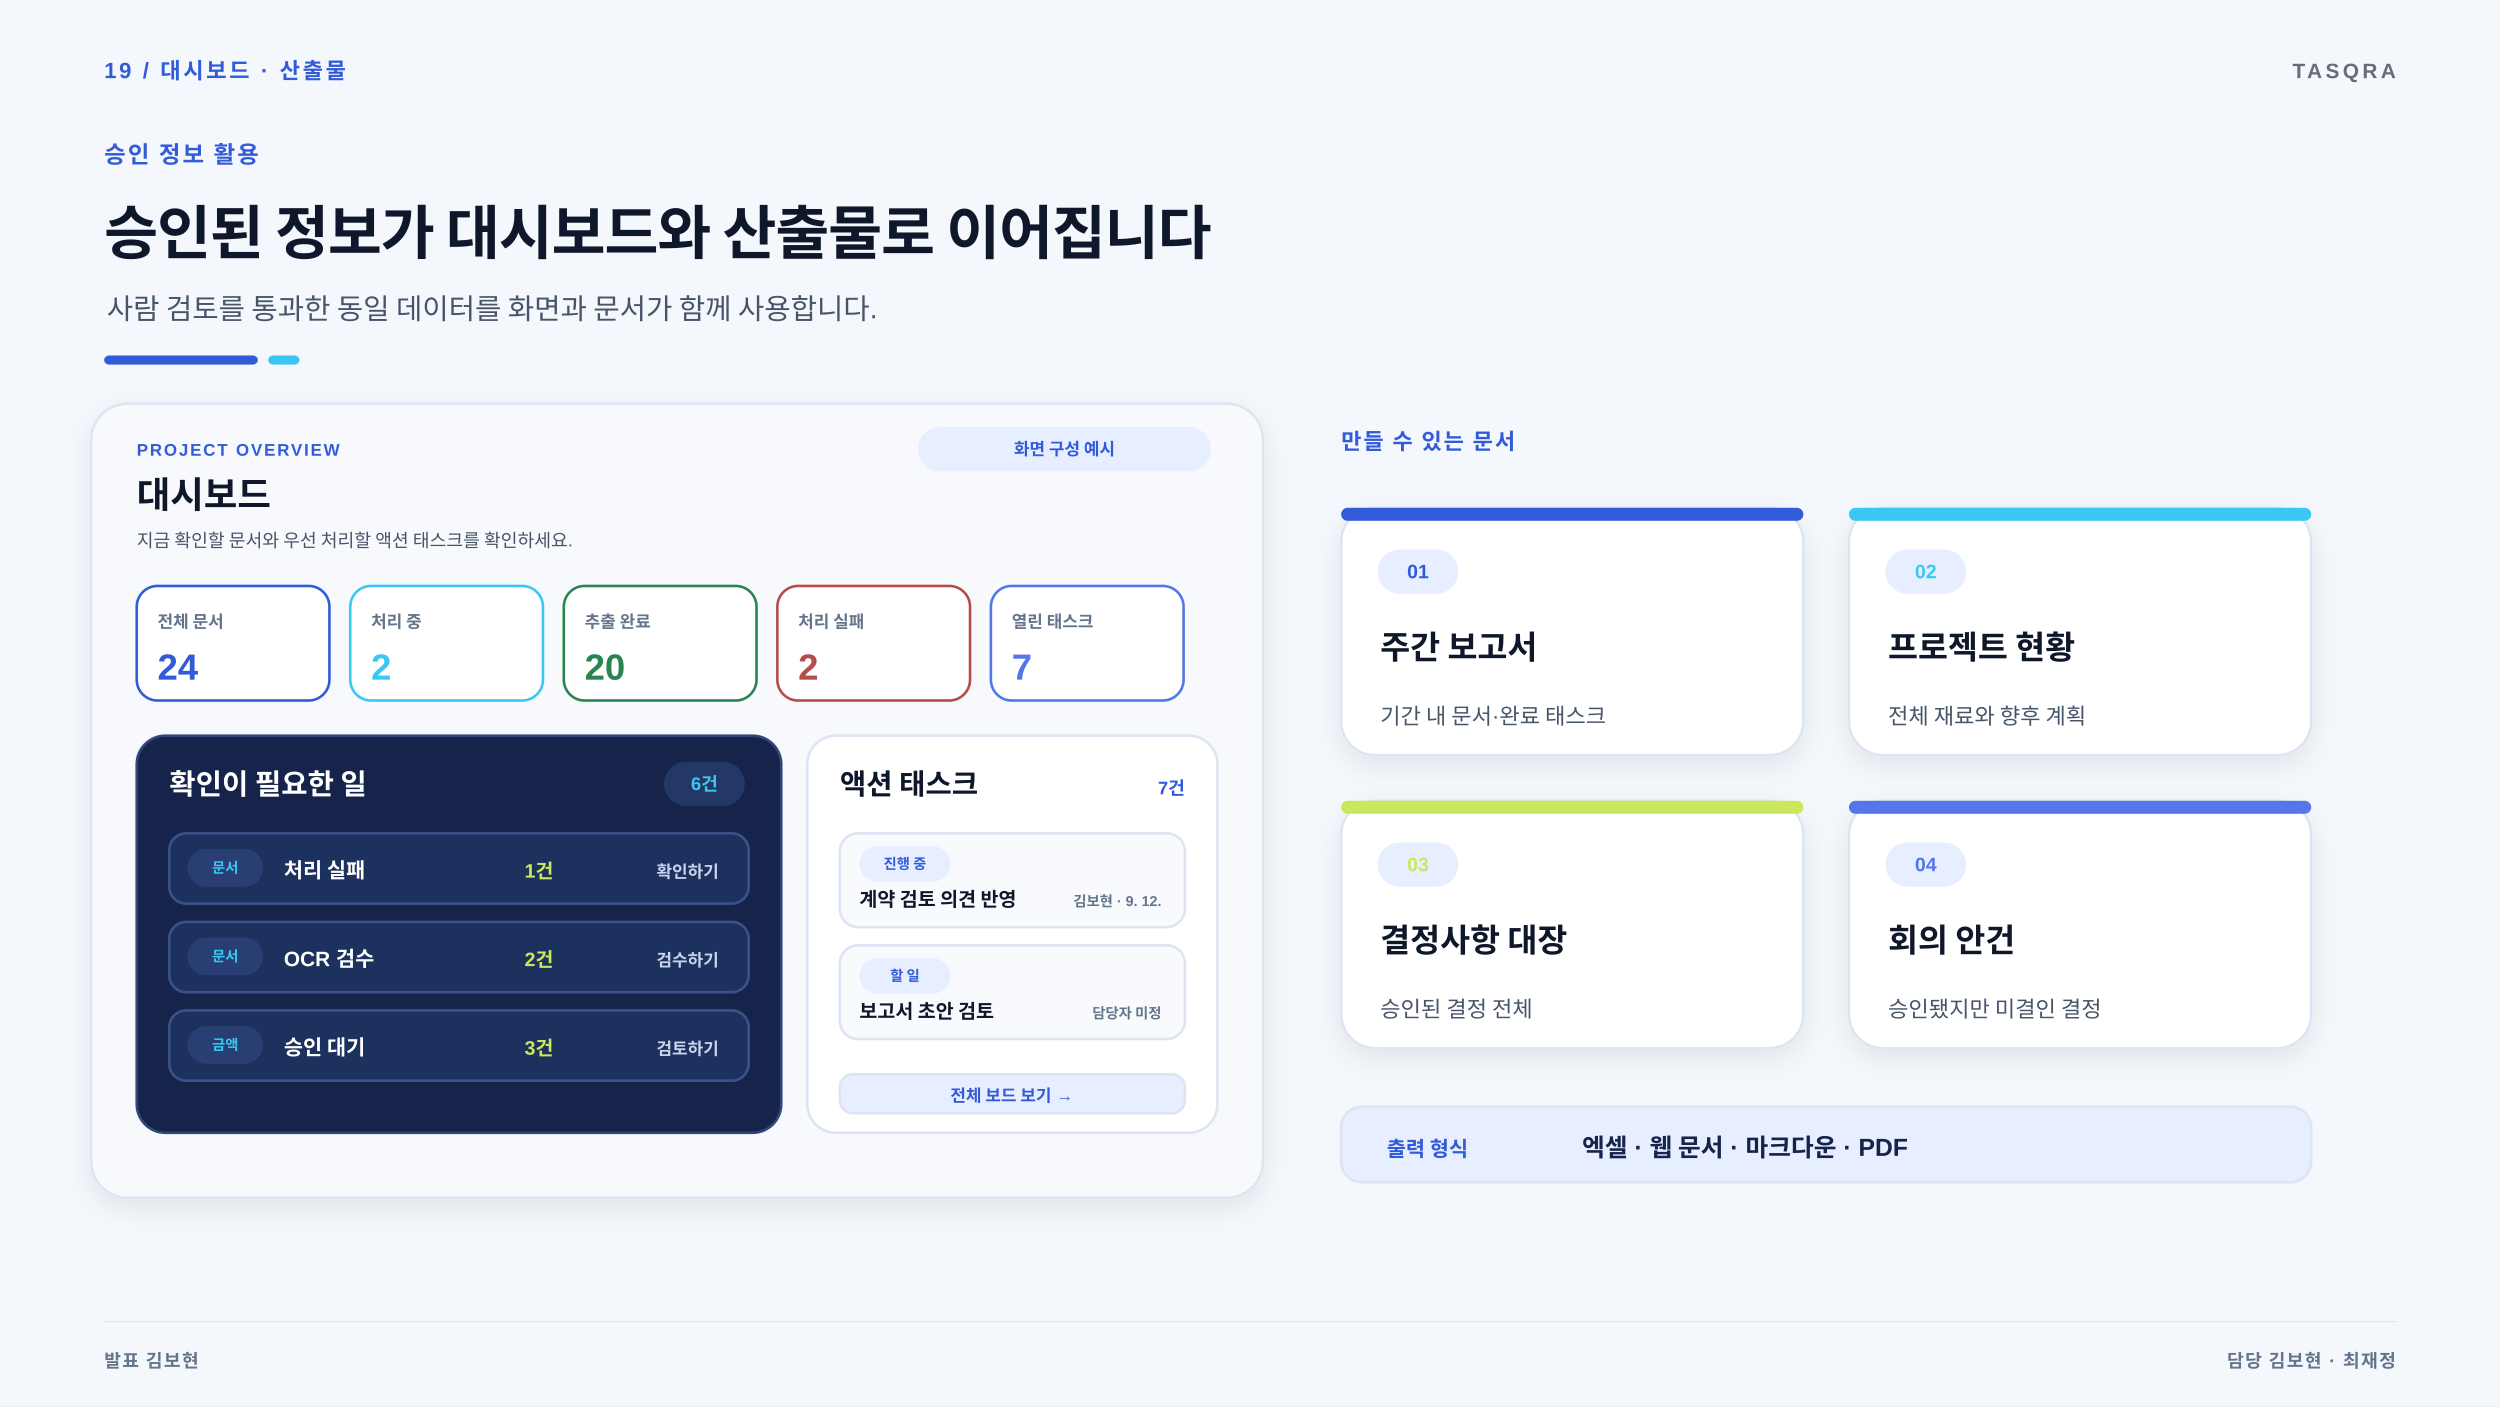
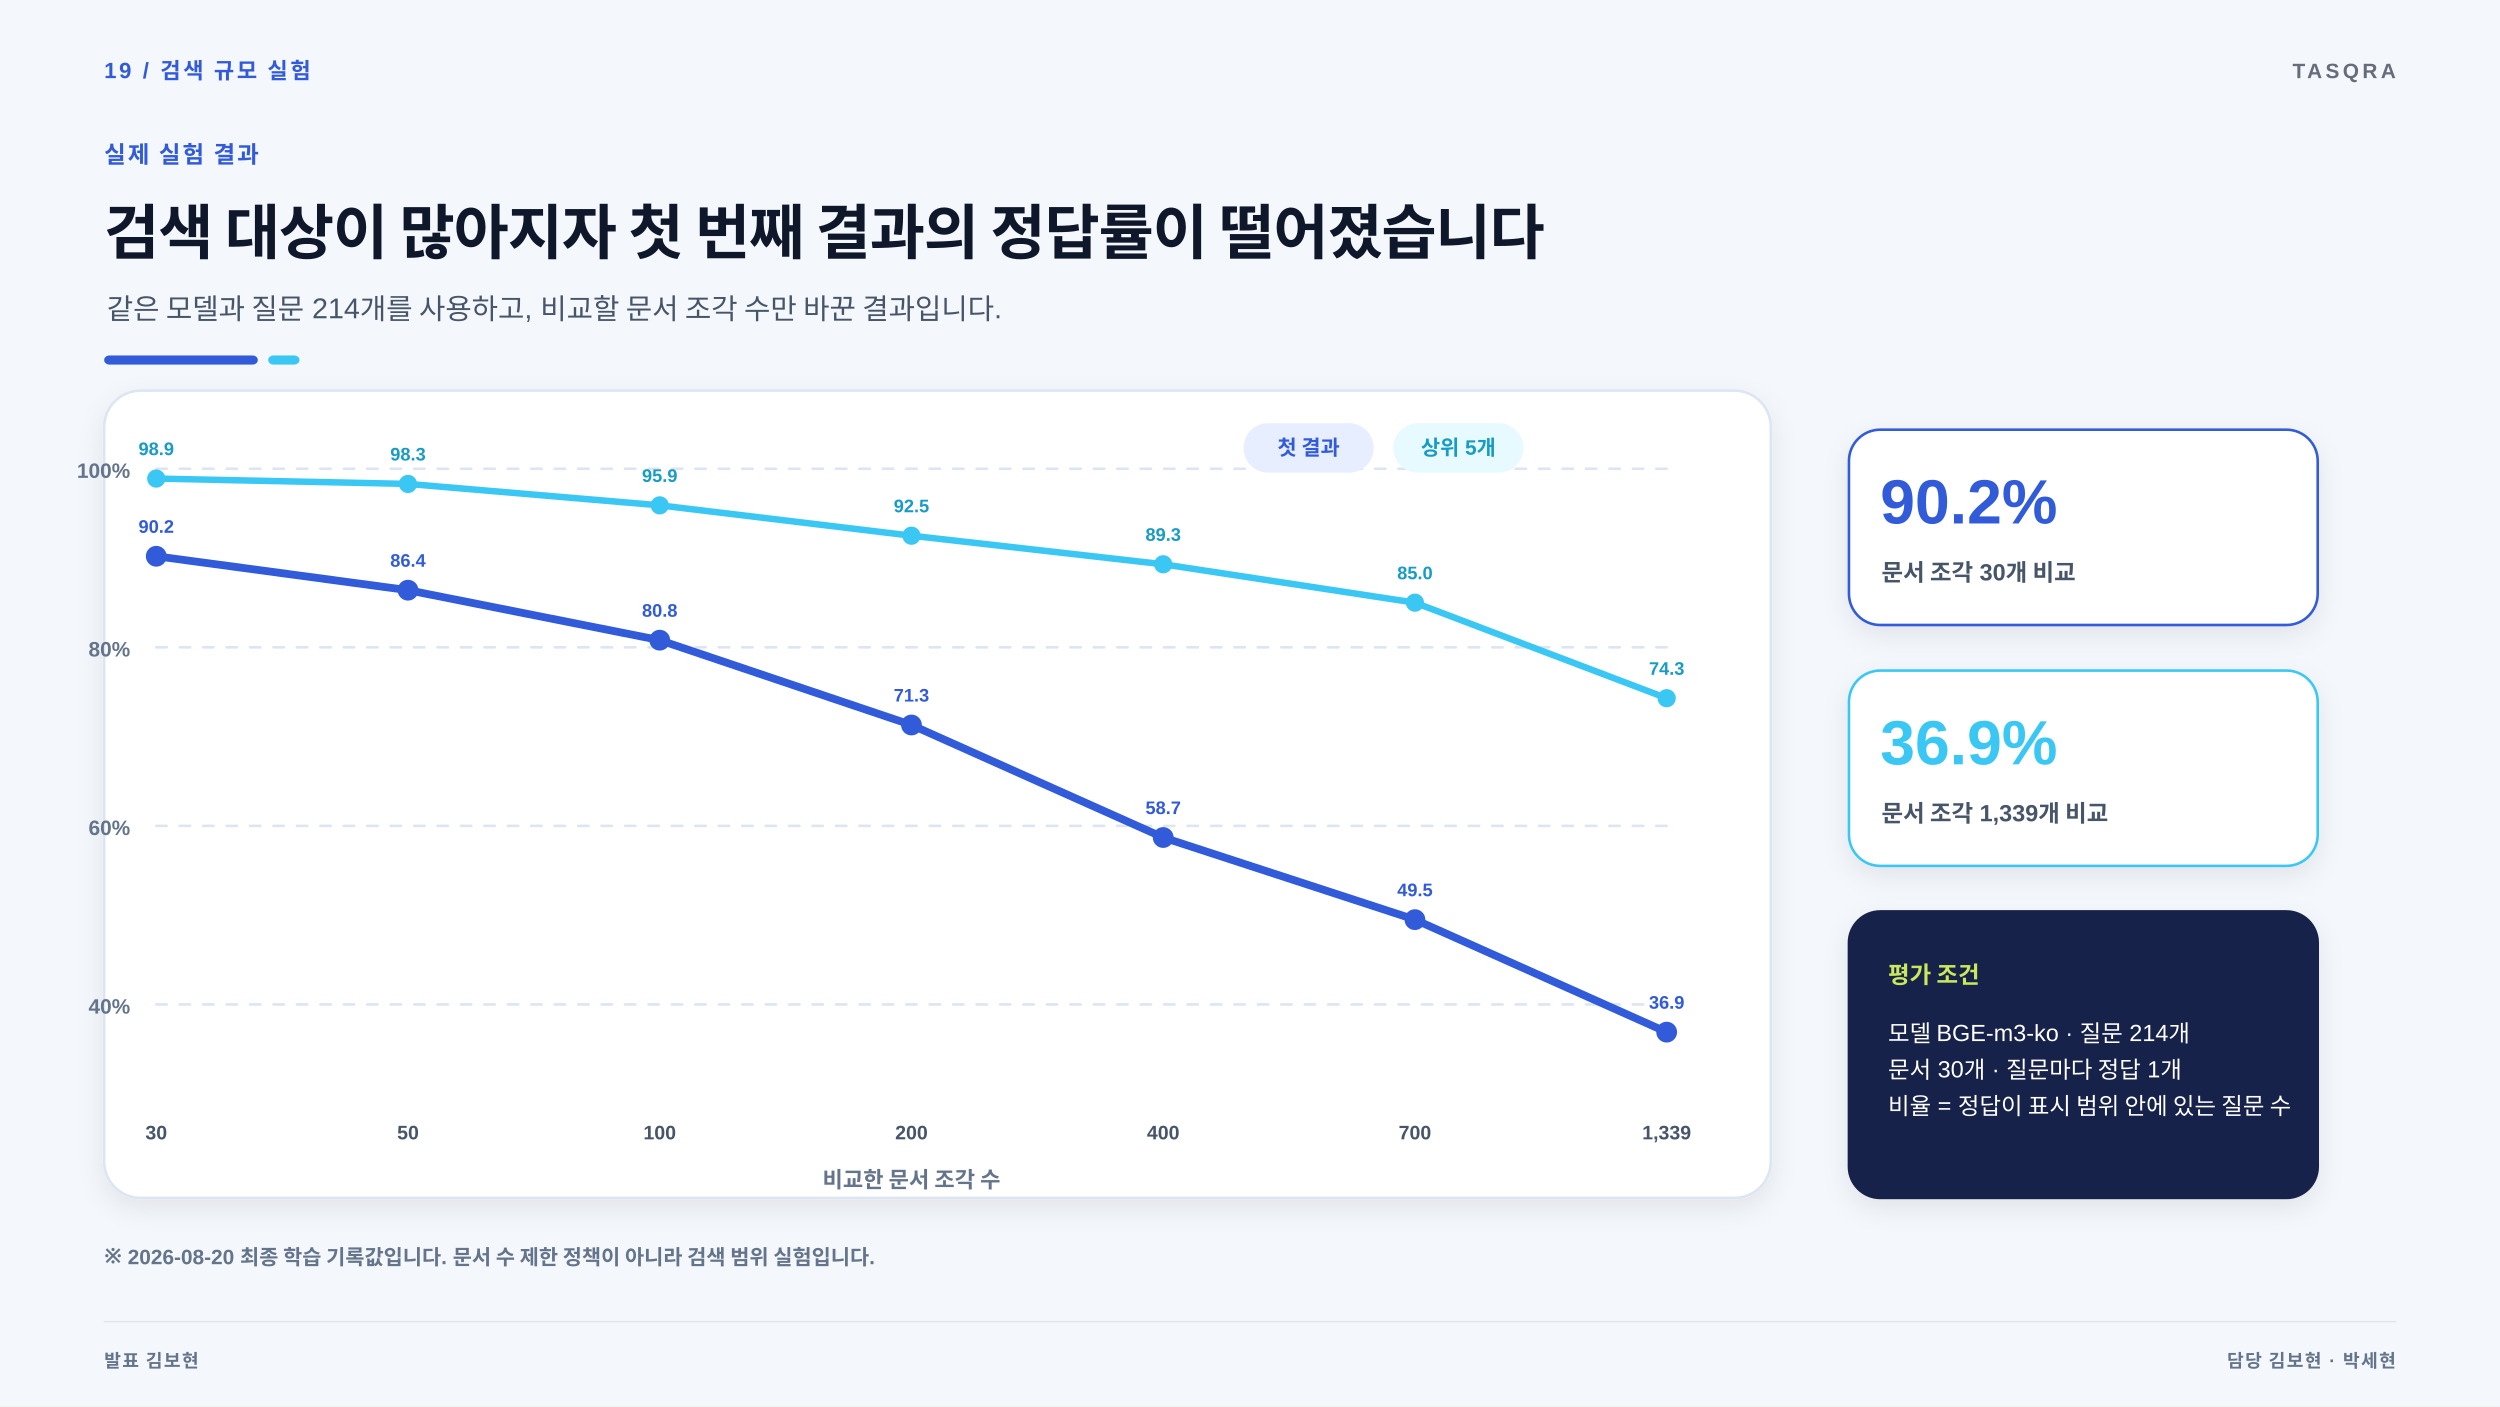
<svg xmlns="http://www.w3.org/2000/svg" width="1920" height="1080" viewBox="0 0 1920 1080">
  <defs>
    <style>@font-face{font-family:NotoKR;src:url("../../포트폴리오/NotoSansKR.ttf") format("truetype");} text{font-family:NotoKR,Arial,sans-serif;}</style>
    <filter id="shadow" x="-20%" y="-20%" width="140%" height="140%">
      <feDropShadow dx="0" dy="12" stdDeviation="16" flood-color="#0E162F" flood-opacity="0.11" />
    </filter>
    <filter id="softShadow" x="-20%" y="-20%" width="140%" height="140%">
      <feDropShadow dx="0" dy="7" stdDeviation="10" flood-color="#0E162F" flood-opacity="0.08" />
    </filter>
  </defs>
  <rect x="0" y="0" width="1920" height="1080" rx="0" fill="#F4F7FC" stroke="none" stroke-width="0" opacity="1" />
-   <text x="80" y="60" font-family="NotoKR, Arial, sans-serif" font-size="17" font-weight="800" font-style="normal" fill="#315BD8" text-anchor="start" letter-spacing="2" opacity="1">19  /  대시보드 · 산출물</text>
+   <text x="80" y="60" font-family="NotoKR, Arial, sans-serif" font-size="17" font-weight="800" font-style="normal" fill="#315BD8" text-anchor="start" letter-spacing="2" opacity="1">19  /  검색 규모 실험</text>
  <text x="1840" y="60" font-family="NotoKR, Arial, sans-serif" font-size="16" font-weight="800" font-style="normal" fill="#0F172A" text-anchor="end" letter-spacing="2.6" opacity="0.62">TASQRA</text>
  <line x1="80" y1="1015" x2="1840" y2="1015" stroke="#DCE5F1" stroke-width="1" stroke-linecap="round" opacity="1" />
  <text x="80" y="1050" font-family="NotoKR, Arial, sans-serif" font-size="14" font-weight="700" font-style="normal" fill="#64748B" text-anchor="start" letter-spacing="1" opacity="1">발표  김보현</text>
-   <text x="1840" y="1050" font-family="NotoKR, Arial, sans-serif" font-size="14" font-weight="700" font-style="normal" fill="#64748B" text-anchor="end" letter-spacing="1" opacity="1">담당  김보현 · 최재정</text>
-   <text x="80" y="125" font-family="NotoKR, Arial, sans-serif" font-size="18" font-weight="800" font-style="normal" fill="#315BD8" text-anchor="start" letter-spacing="1.6" opacity="1">승인 정보 활용</text>
-   <text x="80" y="195" font-family="NotoKR, Arial, sans-serif" font-size="45" font-weight="800" font-style="normal" fill="#0F172A" text-anchor="start" letter-spacing="-0.8" opacity="1">승인된 정보가 대시보드와 산출물로 이어집니다</text>
-   <text x="82" y="245" font-family="NotoKR, Arial, sans-serif" font-size="22" font-weight="500" font-style="normal" fill="#475569" text-anchor="start" letter-spacing="0" opacity="1">사람 검토를 통과한 동일 데이터를 화면과 문서가 함께 사용합니다.</text>
+   <text x="1840" y="1050" font-family="NotoKR, Arial, sans-serif" font-size="14" font-weight="700" font-style="normal" fill="#64748B" text-anchor="end" letter-spacing="1" opacity="1">담당  김보현 · 박세현</text>
+   <text x="80" y="125" font-family="NotoKR, Arial, sans-serif" font-size="18" font-weight="800" font-style="normal" fill="#315BD8" text-anchor="start" letter-spacing="1.6" opacity="1">실제 실험 결과</text>
+   <text x="80" y="195" font-family="NotoKR, Arial, sans-serif" font-size="46" font-weight="800" font-style="normal" fill="#0F172A" text-anchor="start" letter-spacing="-0.8" opacity="1">검색 대상이 많아지자 첫 번째 결과의 정답률이 떨어졌습니다</text>
+   <text x="82" y="245" font-family="NotoKR, Arial, sans-serif" font-size="22" font-weight="500" font-style="normal" fill="#475569" text-anchor="start" letter-spacing="0" opacity="1">같은 모델과 질문 214개를 사용하고, 비교할 문서 조각 수만 바꾼 결과입니다.</text>
  <rect x="80" y="273" width="118" height="7" rx="4" fill="#315BD8" stroke="none" stroke-width="0" opacity="1" />
  <rect x="206" y="273" width="24" height="7" rx="4" fill="#3BC7F4" stroke="none" stroke-width="0" opacity="1" />
-   <rect x="70" y="310" width="900" height="610" rx="28" fill="#F7F9FD" stroke="#DCE5F1" stroke-width="2" opacity="1" filter="url(#softShadow)" />
-   <text x="105" y="350" font-family="NotoKR, Arial, sans-serif" font-size="13" font-weight="800" font-style="normal" fill="#315BD8" text-anchor="start" letter-spacing="1.4" opacity="1">PROJECT OVERVIEW</text>
-   <rect x="705" y="328" width="225" height="34" rx="17.0" fill="#E7EEFF" stroke="none" stroke-width="0" opacity="1" />
-   <text x="817.5" y="349.42" font-family="NotoKR, Arial, sans-serif" font-size="13" font-weight="700" font-style="normal" fill="#315BD8" text-anchor="middle" letter-spacing="0" opacity="1">화면 구성 예시</text>
-   <text x="105" y="390" font-family="NotoKR, Arial, sans-serif" font-size="28" font-weight="800" font-style="normal" fill="#0F172A" text-anchor="start" letter-spacing="0" opacity="1">대시보드</text>
-   <text x="105" y="420" font-family="NotoKR, Arial, sans-serif" font-size="14" font-weight="500" font-style="normal" fill="#475569" text-anchor="start" letter-spacing="0" opacity="1">지금 확인할 문서와 우선 처리할 액션 태스크를 확인하세요.</text>
-   <rect x="105" y="450" width="148" height="88" rx="16" fill="#FFFFFF" stroke="#315BD8" stroke-width="2" opacity="1" />
-   <text x="121" y="482" font-family="NotoKR, Arial, sans-serif" font-size="13" font-weight="700" font-style="normal" fill="#64748B" text-anchor="start" letter-spacing="0" opacity="1">전체 문서</text>
-   <text x="121" y="522" font-family="NotoKR, Arial, sans-serif" font-size="28" font-weight="800" font-style="normal" fill="#315BD8" text-anchor="start" letter-spacing="0" opacity="1">24</text>
-   <rect x="269" y="450" width="148" height="88" rx="16" fill="#FFFFFF" stroke="#3BC7F4" stroke-width="2" opacity="1" />
-   <text x="285" y="482" font-family="NotoKR, Arial, sans-serif" font-size="13" font-weight="700" font-style="normal" fill="#64748B" text-anchor="start" letter-spacing="0" opacity="1">처리 중</text>
-   <text x="285" y="522" font-family="NotoKR, Arial, sans-serif" font-size="28" font-weight="800" font-style="normal" fill="#3BC7F4" text-anchor="start" letter-spacing="0" opacity="1">2</text>
-   <rect x="433" y="450" width="148" height="88" rx="16" fill="#FFFFFF" stroke="#298451" stroke-width="2" opacity="1" />
-   <text x="449" y="482" font-family="NotoKR, Arial, sans-serif" font-size="13" font-weight="700" font-style="normal" fill="#64748B" text-anchor="start" letter-spacing="0" opacity="1">추출 완료</text>
-   <text x="449" y="522" font-family="NotoKR, Arial, sans-serif" font-size="28" font-weight="800" font-style="normal" fill="#298451" text-anchor="start" letter-spacing="0" opacity="1">20</text>
-   <rect x="597" y="450" width="148" height="88" rx="16" fill="#FFFFFF" stroke="#B34C4C" stroke-width="2" opacity="1" />
-   <text x="613" y="482" font-family="NotoKR, Arial, sans-serif" font-size="13" font-weight="700" font-style="normal" fill="#64748B" text-anchor="start" letter-spacing="0" opacity="1">처리 실패</text>
-   <text x="613" y="522" font-family="NotoKR, Arial, sans-serif" font-size="28" font-weight="800" font-style="normal" fill="#B34C4C" text-anchor="start" letter-spacing="0" opacity="1">2</text>
-   <rect x="761" y="450" width="148" height="88" rx="16" fill="#FFFFFF" stroke="#5576E8" stroke-width="2" opacity="1" />
-   <text x="777" y="482" font-family="NotoKR, Arial, sans-serif" font-size="13" font-weight="700" font-style="normal" fill="#64748B" text-anchor="start" letter-spacing="0" opacity="1">열린 태스크</text>
-   <text x="777" y="522" font-family="NotoKR, Arial, sans-serif" font-size="28" font-weight="800" font-style="normal" fill="#5576E8" text-anchor="start" letter-spacing="0" opacity="1">7</text>
-   <rect x="105" y="565" width="495" height="305" rx="22" fill="#16234A" stroke="#31477A" stroke-width="2" opacity="1" />
-   <text x="130" y="610" font-family="NotoKR, Arial, sans-serif" font-size="22" font-weight="800" font-style="normal" fill="#FFFFFF" text-anchor="start" letter-spacing="0" opacity="1">확인이 필요한 일</text>
-   <rect x="510" y="585" width="62" height="34" rx="17.0" fill="#243866" stroke="none" stroke-width="0" opacity="1" />
-   <text x="541.0" y="606.76" font-family="NotoKR, Arial, sans-serif" font-size="14" font-weight="700" font-style="normal" fill="#3BC7F4" text-anchor="middle" letter-spacing="0" opacity="1">6건</text>
-   <rect x="130" y="640" width="445" height="54" rx="13" fill="#1D315F" stroke="#3A5289" stroke-width="2" opacity="1" />
-   <rect x="144" y="652" width="58" height="29" rx="14.5" fill="#293F73" stroke="none" stroke-width="0" opacity="1" />
-   <text x="173.0" y="670.24" font-family="NotoKR, Arial, sans-serif" font-size="11" font-weight="700" font-style="normal" fill="#3BC7F4" text-anchor="middle" letter-spacing="0" opacity="1">문서</text>
-   <text x="218" y="674" font-family="NotoKR, Arial, sans-serif" font-size="16" font-weight="800" font-style="normal" fill="#FFFFFF" text-anchor="start" letter-spacing="0" opacity="1">처리 실패</text>
-   <text x="425" y="674" font-family="NotoKR, Arial, sans-serif" font-size="15" font-weight="800" font-style="normal" fill="#C9E85B" text-anchor="end" letter-spacing="0" opacity="1">1건</text>
-   <text x="552" y="674" font-family="NotoKR, Arial, sans-serif" font-size="13" font-weight="700" font-style="normal" fill="#C8D4EC" text-anchor="end" letter-spacing="0" opacity="1">확인하기</text>
-   <rect x="130" y="708" width="445" height="54" rx="13" fill="#1D315F" stroke="#3A5289" stroke-width="2" opacity="1" />
-   <rect x="144" y="720" width="58" height="29" rx="14.5" fill="#293F73" stroke="none" stroke-width="0" opacity="1" />
-   <text x="173.0" y="738.24" font-family="NotoKR, Arial, sans-serif" font-size="11" font-weight="700" font-style="normal" fill="#3BC7F4" text-anchor="middle" letter-spacing="0" opacity="1">문서</text>
-   <text x="218" y="742" font-family="NotoKR, Arial, sans-serif" font-size="16" font-weight="800" font-style="normal" fill="#FFFFFF" text-anchor="start" letter-spacing="0" opacity="1">OCR 검수</text>
-   <text x="425" y="742" font-family="NotoKR, Arial, sans-serif" font-size="15" font-weight="800" font-style="normal" fill="#C9E85B" text-anchor="end" letter-spacing="0" opacity="1">2건</text>
-   <text x="552" y="742" font-family="NotoKR, Arial, sans-serif" font-size="13" font-weight="700" font-style="normal" fill="#C8D4EC" text-anchor="end" letter-spacing="0" opacity="1">검수하기</text>
-   <rect x="130" y="776" width="445" height="54" rx="13" fill="#1D315F" stroke="#3A5289" stroke-width="2" opacity="1" />
-   <rect x="144" y="788" width="58" height="29" rx="14.5" fill="#293F73" stroke="none" stroke-width="0" opacity="1" />
-   <text x="173.0" y="806.24" font-family="NotoKR, Arial, sans-serif" font-size="11" font-weight="700" font-style="normal" fill="#3BC7F4" text-anchor="middle" letter-spacing="0" opacity="1">금액</text>
-   <text x="218" y="810" font-family="NotoKR, Arial, sans-serif" font-size="16" font-weight="800" font-style="normal" fill="#FFFFFF" text-anchor="start" letter-spacing="0" opacity="1">승인 대기</text>
-   <text x="425" y="810" font-family="NotoKR, Arial, sans-serif" font-size="15" font-weight="800" font-style="normal" fill="#C9E85B" text-anchor="end" letter-spacing="0" opacity="1">3건</text>
-   <text x="552" y="810" font-family="NotoKR, Arial, sans-serif" font-size="13" font-weight="700" font-style="normal" fill="#C8D4EC" text-anchor="end" letter-spacing="0" opacity="1">검토하기</text>
-   <rect x="620" y="565" width="315" height="305" rx="22" fill="#FFFFFF" stroke="#DCE5F1" stroke-width="2" opacity="1" />
-   <text x="645" y="610" font-family="NotoKR, Arial, sans-serif" font-size="22" font-weight="800" font-style="normal" fill="#0F172A" text-anchor="start" letter-spacing="0" opacity="1">액션 태스크</text>
-   <text x="910" y="610" font-family="NotoKR, Arial, sans-serif" font-size="14" font-weight="800" font-style="normal" fill="#315BD8" text-anchor="end" letter-spacing="0" opacity="1">7건</text>
-   <rect x="645" y="640" width="265" height="72" rx="14" fill="#F8FAFD" stroke="#DCE5F1" stroke-width="2" opacity="1" />
-   <rect x="660" y="650" width="70" height="27" rx="13.5" fill="#E7EEFF" stroke="none" stroke-width="0" opacity="1" />
-   <text x="695.0" y="667.24" font-family="NotoKR, Arial, sans-serif" font-size="11" font-weight="700" font-style="normal" fill="#315BD8" text-anchor="middle" letter-spacing="0" opacity="1">진행 중</text>
-   <text x="660" y="696" font-family="NotoKR, Arial, sans-serif" font-size="15" font-weight="800" font-style="normal" fill="#0F172A" text-anchor="start" letter-spacing="0" opacity="1">계약 검토 의견 반영</text>
-   <text x="892" y="696" font-family="NotoKR, Arial, sans-serif" font-size="11" font-weight="600" font-style="normal" fill="#64748B" text-anchor="end" letter-spacing="0" opacity="1">김보현 · 9. 12.</text>
-   <rect x="645" y="726" width="265" height="72" rx="14" fill="#F8FAFD" stroke="#DCE5F1" stroke-width="2" opacity="1" />
-   <rect x="660" y="736" width="70" height="27" rx="13.5" fill="#E7EEFF" stroke="none" stroke-width="0" opacity="1" />
-   <text x="695.0" y="753.24" font-family="NotoKR, Arial, sans-serif" font-size="11" font-weight="700" font-style="normal" fill="#315BD8" text-anchor="middle" letter-spacing="0" opacity="1">할 일</text>
-   <text x="660" y="782" font-family="NotoKR, Arial, sans-serif" font-size="15" font-weight="800" font-style="normal" fill="#0F172A" text-anchor="start" letter-spacing="0" opacity="1">보고서 초안 검토</text>
-   <text x="892" y="782" font-family="NotoKR, Arial, sans-serif" font-size="11" font-weight="600" font-style="normal" fill="#64748B" text-anchor="end" letter-spacing="0" opacity="1">담당자 미정</text>
-   <rect x="645" y="825" width="265" height="30" rx="10" fill="#E7EEFF" stroke="#DCE5F1" stroke-width="2" opacity="1" />
-   <text x="777" y="846" font-family="NotoKR, Arial, sans-serif" font-size="13" font-weight="800" font-style="normal" fill="#315BD8" text-anchor="middle" letter-spacing="0" opacity="1">전체 보드 보기  →</text>
-   <text x="1030" y="345" font-family="NotoKR, Arial, sans-serif" font-size="17" font-weight="800" font-style="normal" fill="#315BD8" text-anchor="start" letter-spacing="1.4" opacity="1">만들 수 있는 문서</text>
-   <rect x="1030" y="390" width="355" height="190" rx="26" fill="#FFFFFF" stroke="#DCE5F1" stroke-width="2" opacity="1" filter="url(#softShadow)" />
-   <rect x="1030" y="390" width="355" height="10" rx="5" fill="#315BD8" stroke="none" stroke-width="0" opacity="1" />
-   <rect x="1058" y="422" width="62" height="34" rx="17.0" fill="#E7EEFF" stroke="none" stroke-width="0" opacity="1" />
-   <text x="1089.0" y="444.1" font-family="NotoKR, Arial, sans-serif" font-size="15" font-weight="700" font-style="normal" fill="#315BD8" text-anchor="middle" letter-spacing="0" opacity="1">01</text>
-   <text x="1060" y="506" font-family="NotoKR, Arial, sans-serif" font-size="25" font-weight="800" font-style="normal" fill="#0F172A" text-anchor="start" letter-spacing="0" opacity="1">주간 보고서</text>
-   <text x="1060" y="556" font-family="NotoKR, Arial, sans-serif" font-size="17" font-weight="500" fill="#475569" text-anchor="start">
-     <tspan x="1060" dy="0">기간 내 문서·완료 태스크</tspan>
+   <rect x="80" y="300" width="1280" height="620" rx="28" fill="#FFFFFF" stroke="#DCE5F1" stroke-width="2" opacity="1" filter="url(#softShadow)" />
+   <line x1="120" y1="771.429" x2="1280" y2="771.429" stroke="#DCE5F1" stroke-width="2" stroke-linecap="round" opacity="1" stroke-dasharray="8 10" />
+   <text x="100" y="778.429" font-family="NotoKR, Arial, sans-serif" font-size="16" font-weight="600" font-style="normal" fill="#64748B" text-anchor="end" letter-spacing="0" opacity="1">40%</text>
+   <line x1="120" y1="634.286" x2="1280" y2="634.286" stroke="#DCE5F1" stroke-width="2" stroke-linecap="round" opacity="1" stroke-dasharray="8 10" />
+   <text x="100" y="641.286" font-family="NotoKR, Arial, sans-serif" font-size="16" font-weight="600" font-style="normal" fill="#64748B" text-anchor="end" letter-spacing="0" opacity="1">60%</text>
+   <line x1="120" y1="497.143" x2="1280" y2="497.143" stroke="#DCE5F1" stroke-width="2" stroke-linecap="round" opacity="1" stroke-dasharray="8 10" />
+   <text x="100" y="504.143" font-family="NotoKR, Arial, sans-serif" font-size="16" font-weight="600" font-style="normal" fill="#64748B" text-anchor="end" letter-spacing="0" opacity="1">80%</text>
+   <line x1="120" y1="360.0" x2="1280" y2="360.0" stroke="#DCE5F1" stroke-width="2" stroke-linecap="round" opacity="1" stroke-dasharray="8 10" />
+   <text x="100" y="367.0" font-family="NotoKR, Arial, sans-serif" font-size="16" font-weight="600" font-style="normal" fill="#64748B" text-anchor="end" letter-spacing="0" opacity="1">100%</text>
+   <polyline points="120.0,427.2 313.333,453.257 506.667,491.657 700.0,556.8 893.333,643.2 1086.667,706.286 1280.0,792.686" fill="none" stroke="#315BD8" stroke-width="6" stroke-linecap="round" stroke-linejoin="round" opacity="1" />
+   <polyline points="120.0,367.543 313.333,371.657 506.667,388.114 700.0,411.429 893.333,433.371 1086.667,462.857 1280.0,536.229" fill="none" stroke="#3BC7F4" stroke-width="5" stroke-linecap="round" stroke-linejoin="round" opacity="1" />
+   <circle cx="120.0" cy="427.2" r="8" fill="#315BD8" stroke="none" stroke-width="0" opacity="1" />
+   <text x="120.0" y="409.2" font-family="NotoKR, Arial, sans-serif" font-size="14" font-weight="800" font-style="normal" fill="#315BD8" text-anchor="middle" letter-spacing="0" opacity="1">90.2</text>
+   <circle cx="313.333" cy="453.257" r="8" fill="#315BD8" stroke="none" stroke-width="0" opacity="1" />
+   <text x="313.333" y="435.257" font-family="NotoKR, Arial, sans-serif" font-size="14" font-weight="800" font-style="normal" fill="#315BD8" text-anchor="middle" letter-spacing="0" opacity="1">86.4</text>
+   <circle cx="506.667" cy="491.657" r="8" fill="#315BD8" stroke="none" stroke-width="0" opacity="1" />
+   <text x="506.667" y="473.657" font-family="NotoKR, Arial, sans-serif" font-size="14" font-weight="800" font-style="normal" fill="#315BD8" text-anchor="middle" letter-spacing="0" opacity="1">80.8</text>
+   <circle cx="700.0" cy="556.8" r="8" fill="#315BD8" stroke="none" stroke-width="0" opacity="1" />
+   <text x="700.0" y="538.8" font-family="NotoKR, Arial, sans-serif" font-size="14" font-weight="800" font-style="normal" fill="#315BD8" text-anchor="middle" letter-spacing="0" opacity="1">71.3</text>
+   <circle cx="893.333" cy="643.2" r="8" fill="#315BD8" stroke="none" stroke-width="0" opacity="1" />
+   <text x="893.333" y="625.2" font-family="NotoKR, Arial, sans-serif" font-size="14" font-weight="800" font-style="normal" fill="#315BD8" text-anchor="middle" letter-spacing="0" opacity="1">58.7</text>
+   <circle cx="1086.667" cy="706.286" r="8" fill="#315BD8" stroke="none" stroke-width="0" opacity="1" />
+   <text x="1086.667" y="688.286" font-family="NotoKR, Arial, sans-serif" font-size="14" font-weight="800" font-style="normal" fill="#315BD8" text-anchor="middle" letter-spacing="0" opacity="1">49.5</text>
+   <circle cx="1280.0" cy="792.686" r="8" fill="#315BD8" stroke="none" stroke-width="0" opacity="1" />
+   <text x="1280.0" y="774.686" font-family="NotoKR, Arial, sans-serif" font-size="14" font-weight="800" font-style="normal" fill="#315BD8" text-anchor="middle" letter-spacing="0" opacity="1">36.9</text>
+   <circle cx="120.0" cy="367.543" r="7" fill="#3BC7F4" stroke="none" stroke-width="0" opacity="1" />
+   <text x="120.0" y="349.543" font-family="NotoKR, Arial, sans-serif" font-size="14" font-weight="800" font-style="normal" fill="#189BC5" text-anchor="middle" letter-spacing="0" opacity="1">98.9</text>
+   <circle cx="313.333" cy="371.657" r="7" fill="#3BC7F4" stroke="none" stroke-width="0" opacity="1" />
+   <text x="313.333" y="353.657" font-family="NotoKR, Arial, sans-serif" font-size="14" font-weight="800" font-style="normal" fill="#189BC5" text-anchor="middle" letter-spacing="0" opacity="1">98.3</text>
+   <circle cx="506.667" cy="388.114" r="7" fill="#3BC7F4" stroke="none" stroke-width="0" opacity="1" />
+   <text x="506.667" y="370.114" font-family="NotoKR, Arial, sans-serif" font-size="14" font-weight="800" font-style="normal" fill="#189BC5" text-anchor="middle" letter-spacing="0" opacity="1">95.9</text>
+   <circle cx="700.0" cy="411.429" r="7" fill="#3BC7F4" stroke="none" stroke-width="0" opacity="1" />
+   <text x="700.0" y="393.429" font-family="NotoKR, Arial, sans-serif" font-size="14" font-weight="800" font-style="normal" fill="#189BC5" text-anchor="middle" letter-spacing="0" opacity="1">92.5</text>
+   <circle cx="893.333" cy="433.371" r="7" fill="#3BC7F4" stroke="none" stroke-width="0" opacity="1" />
+   <text x="893.333" y="415.371" font-family="NotoKR, Arial, sans-serif" font-size="14" font-weight="800" font-style="normal" fill="#189BC5" text-anchor="middle" letter-spacing="0" opacity="1">89.3</text>
+   <circle cx="1086.667" cy="462.857" r="7" fill="#3BC7F4" stroke="none" stroke-width="0" opacity="1" />
+   <text x="1086.667" y="444.857" font-family="NotoKR, Arial, sans-serif" font-size="14" font-weight="800" font-style="normal" fill="#189BC5" text-anchor="middle" letter-spacing="0" opacity="1">85.0</text>
+   <circle cx="1280.0" cy="536.229" r="7" fill="#3BC7F4" stroke="none" stroke-width="0" opacity="1" />
+   <text x="1280.0" y="518.229" font-family="NotoKR, Arial, sans-serif" font-size="14" font-weight="800" font-style="normal" fill="#189BC5" text-anchor="middle" letter-spacing="0" opacity="1">74.3</text>
+   <text x="120.0" y="875" font-family="NotoKR, Arial, sans-serif" font-size="15" font-weight="600" font-style="normal" fill="#475569" text-anchor="middle" letter-spacing="0" opacity="1">30</text>
+   <text x="313.333" y="875" font-family="NotoKR, Arial, sans-serif" font-size="15" font-weight="600" font-style="normal" fill="#475569" text-anchor="middle" letter-spacing="0" opacity="1">50</text>
+   <text x="506.667" y="875" font-family="NotoKR, Arial, sans-serif" font-size="15" font-weight="600" font-style="normal" fill="#475569" text-anchor="middle" letter-spacing="0" opacity="1">100</text>
+   <text x="700.0" y="875" font-family="NotoKR, Arial, sans-serif" font-size="15" font-weight="600" font-style="normal" fill="#475569" text-anchor="middle" letter-spacing="0" opacity="1">200</text>
+   <text x="893.333" y="875" font-family="NotoKR, Arial, sans-serif" font-size="15" font-weight="600" font-style="normal" fill="#475569" text-anchor="middle" letter-spacing="0" opacity="1">400</text>
+   <text x="1086.667" y="875" font-family="NotoKR, Arial, sans-serif" font-size="15" font-weight="600" font-style="normal" fill="#475569" text-anchor="middle" letter-spacing="0" opacity="1">700</text>
+   <text x="1280.0" y="875" font-family="NotoKR, Arial, sans-serif" font-size="15" font-weight="600" font-style="normal" fill="#475569" text-anchor="middle" letter-spacing="0" opacity="1">1,339</text>
+   <text x="700.0" y="912" font-family="NotoKR, Arial, sans-serif" font-size="17" font-weight="700" font-style="normal" fill="#64748B" text-anchor="middle" letter-spacing="0" opacity="1">비교한 문서 조각 수</text>
+   <rect x="955" y="325" width="100" height="38" rx="19.0" fill="#E7EEFF" stroke="none" stroke-width="0" opacity="1" />
+   <text x="1005.0" y="349.44" font-family="NotoKR, Arial, sans-serif" font-size="16" font-weight="700" font-style="normal" fill="#315BD8" text-anchor="middle" letter-spacing="0" opacity="1">첫 결과</text>
+   <rect x="1070" y="325" width="100" height="38" rx="19.0" fill="#E6FAFF" stroke="none" stroke-width="0" opacity="1" />
+   <text x="1120.0" y="349.44" font-family="NotoKR, Arial, sans-serif" font-size="16" font-weight="700" font-style="normal" fill="#189BC5" text-anchor="middle" letter-spacing="0" opacity="1">상위 5개</text>
+   <rect x="1420" y="330" width="360" height="150" rx="24" fill="#FFFFFF" stroke="#315BD8" stroke-width="2" opacity="1" filter="url(#softShadow)" />
+   <text x="1444" y="402" font-family="NotoKR, Arial, sans-serif" font-size="48" font-weight="800" font-style="normal" fill="#315BD8" text-anchor="start" letter-spacing="0" opacity="1">90.2%</text>
+   <text x="1445" y="446" font-family="NotoKR, Arial, sans-serif" font-size="18" font-weight="600" font-style="normal" fill="#475569" text-anchor="start" letter-spacing="0" opacity="1">문서 조각 30개 비교</text>
+   <rect x="1420" y="515" width="360" height="150" rx="24" fill="#FFFFFF" stroke="#3BC7F4" stroke-width="2" opacity="1" filter="url(#softShadow)" />
+   <text x="1444" y="587" font-family="NotoKR, Arial, sans-serif" font-size="48" font-weight="800" font-style="normal" fill="#3BC7F4" text-anchor="start" letter-spacing="0" opacity="1">36.9%</text>
+   <text x="1445" y="631" font-family="NotoKR, Arial, sans-serif" font-size="18" font-weight="600" font-style="normal" fill="#475569" text-anchor="start" letter-spacing="0" opacity="1">문서 조각 1,339개 비교</text>
+   <rect x="1420" y="700" width="360" height="220" rx="24" fill="#16234A" stroke="#16234A" stroke-width="2" opacity="1" filter="url(#softShadow)" />
+   <text x="1450" y="755" font-family="NotoKR, Arial, sans-serif" font-size="18" font-weight="800" font-style="normal" fill="#C9E85B" text-anchor="start" letter-spacing="0" opacity="1">평가 조건</text>
+   <text x="1450" y="800" font-family="NotoKR, Arial, sans-serif" font-size="18" font-weight="500" fill="#FFFFFF" text-anchor="start">
+     <tspan x="1450" dy="0">모델 BGE-m3-ko · 질문 214개</tspan>
+     <tspan x="1450" dy="27.9">문서 30개 · 질문마다 정답 1개</tspan>
+     <tspan x="1450" dy="27.9">비율 = 정답이 표시 범위 안에 있는 질문 수</tspan>
  </text>
-   <rect x="1420" y="390" width="355" height="190" rx="26" fill="#FFFFFF" stroke="#DCE5F1" stroke-width="2" opacity="1" filter="url(#softShadow)" />
-   <rect x="1420" y="390" width="355" height="10" rx="5" fill="#3BC7F4" stroke="none" stroke-width="0" opacity="1" />
-   <rect x="1448" y="422" width="62" height="34" rx="17.0" fill="#E7EEFF" stroke="none" stroke-width="0" opacity="1" />
-   <text x="1479.0" y="444.1" font-family="NotoKR, Arial, sans-serif" font-size="15" font-weight="700" font-style="normal" fill="#3BC7F4" text-anchor="middle" letter-spacing="0" opacity="1">02</text>
-   <text x="1450" y="506" font-family="NotoKR, Arial, sans-serif" font-size="25" font-weight="800" font-style="normal" fill="#0F172A" text-anchor="start" letter-spacing="0" opacity="1">프로젝트 현황</text>
-   <text x="1450" y="556" font-family="NotoKR, Arial, sans-serif" font-size="17" font-weight="500" fill="#475569" text-anchor="start">
-     <tspan x="1450" dy="0">전체 재료와 향후 계획</tspan>
-   </text>
-   <rect x="1030" y="615" width="355" height="190" rx="26" fill="#FFFFFF" stroke="#DCE5F1" stroke-width="2" opacity="1" filter="url(#softShadow)" />
-   <rect x="1030" y="615" width="355" height="10" rx="5" fill="#C9E85B" stroke="none" stroke-width="0" opacity="1" />
-   <rect x="1058" y="647" width="62" height="34" rx="17.0" fill="#E7EEFF" stroke="none" stroke-width="0" opacity="1" />
-   <text x="1089.0" y="669.1" font-family="NotoKR, Arial, sans-serif" font-size="15" font-weight="700" font-style="normal" fill="#C9E85B" text-anchor="middle" letter-spacing="0" opacity="1">03</text>
-   <text x="1060" y="731" font-family="NotoKR, Arial, sans-serif" font-size="25" font-weight="800" font-style="normal" fill="#0F172A" text-anchor="start" letter-spacing="0" opacity="1">결정사항 대장</text>
-   <text x="1060" y="781" font-family="NotoKR, Arial, sans-serif" font-size="17" font-weight="500" fill="#475569" text-anchor="start">
-     <tspan x="1060" dy="0">승인된 결정 전체</tspan>
-   </text>
-   <rect x="1420" y="615" width="355" height="190" rx="26" fill="#FFFFFF" stroke="#DCE5F1" stroke-width="2" opacity="1" filter="url(#softShadow)" />
-   <rect x="1420" y="615" width="355" height="10" rx="5" fill="#5576E8" stroke="none" stroke-width="0" opacity="1" />
-   <rect x="1448" y="647" width="62" height="34" rx="17.0" fill="#E7EEFF" stroke="none" stroke-width="0" opacity="1" />
-   <text x="1479.0" y="669.1" font-family="NotoKR, Arial, sans-serif" font-size="15" font-weight="700" font-style="normal" fill="#5576E8" text-anchor="middle" letter-spacing="0" opacity="1">04</text>
-   <text x="1450" y="731" font-family="NotoKR, Arial, sans-serif" font-size="25" font-weight="800" font-style="normal" fill="#0F172A" text-anchor="start" letter-spacing="0" opacity="1">회의 안건</text>
-   <text x="1450" y="781" font-family="NotoKR, Arial, sans-serif" font-size="17" font-weight="500" fill="#475569" text-anchor="start">
-     <tspan x="1450" dy="0">승인됐지만 미결인 결정</tspan>
-   </text>
-   <rect x="1030" y="850" width="745" height="58" rx="16" fill="#E7EEFF" stroke="#DCE5F1" stroke-width="2" opacity="1" />
-   <text x="1065" y="888" font-family="NotoKR, Arial, sans-serif" font-size="16" font-weight="800" font-style="normal" fill="#315BD8" text-anchor="start" letter-spacing="0" opacity="1">출력 형식</text>
-   <text x="1215" y="888" font-family="NotoKR, Arial, sans-serif" font-size="19" font-weight="800" font-style="normal" fill="#16234A" text-anchor="start" letter-spacing="0" opacity="1">엑셀 · 웹 문서 · 마크다운 · PDF</text>
+   <text x="80" y="970" font-family="NotoKR, Arial, sans-serif" font-size="16" font-weight="600" font-style="normal" fill="#64748B" text-anchor="start" letter-spacing="0" opacity="1">※ 2026-08-20 최종 학습 기록값입니다. 문서 수 제한 정책이 아니라 검색 범위 실험입니다.</text>
</svg>
